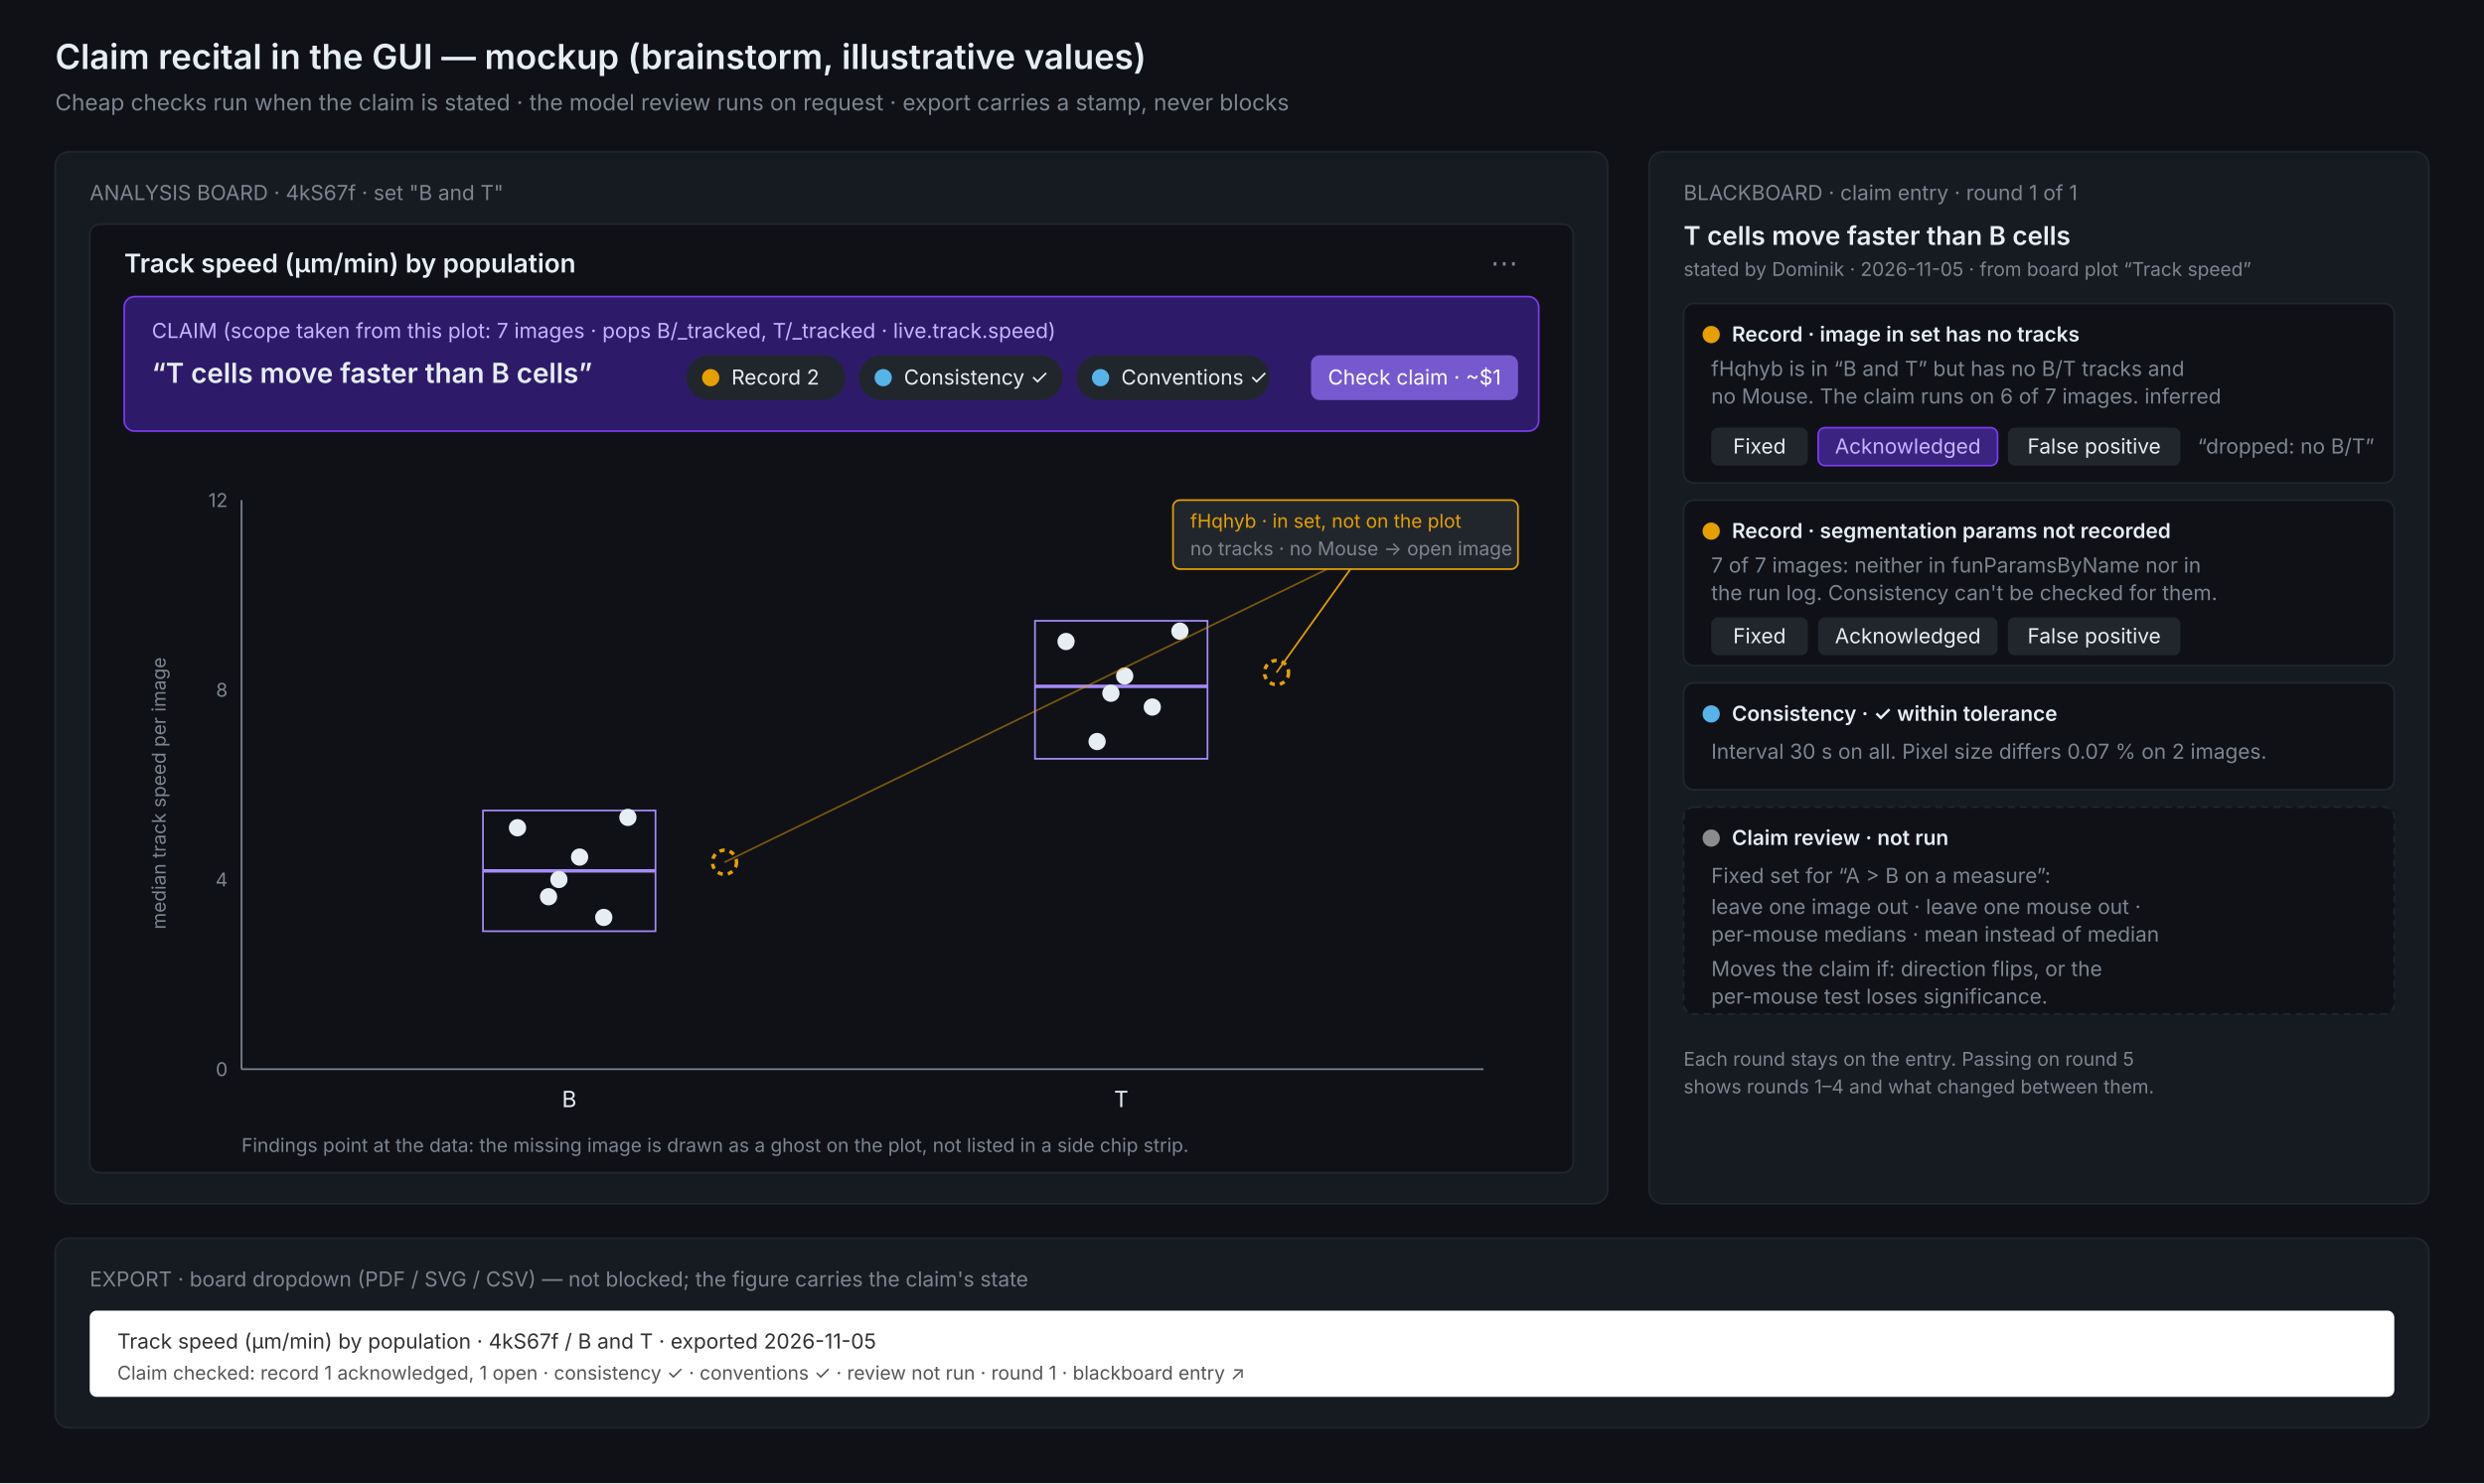
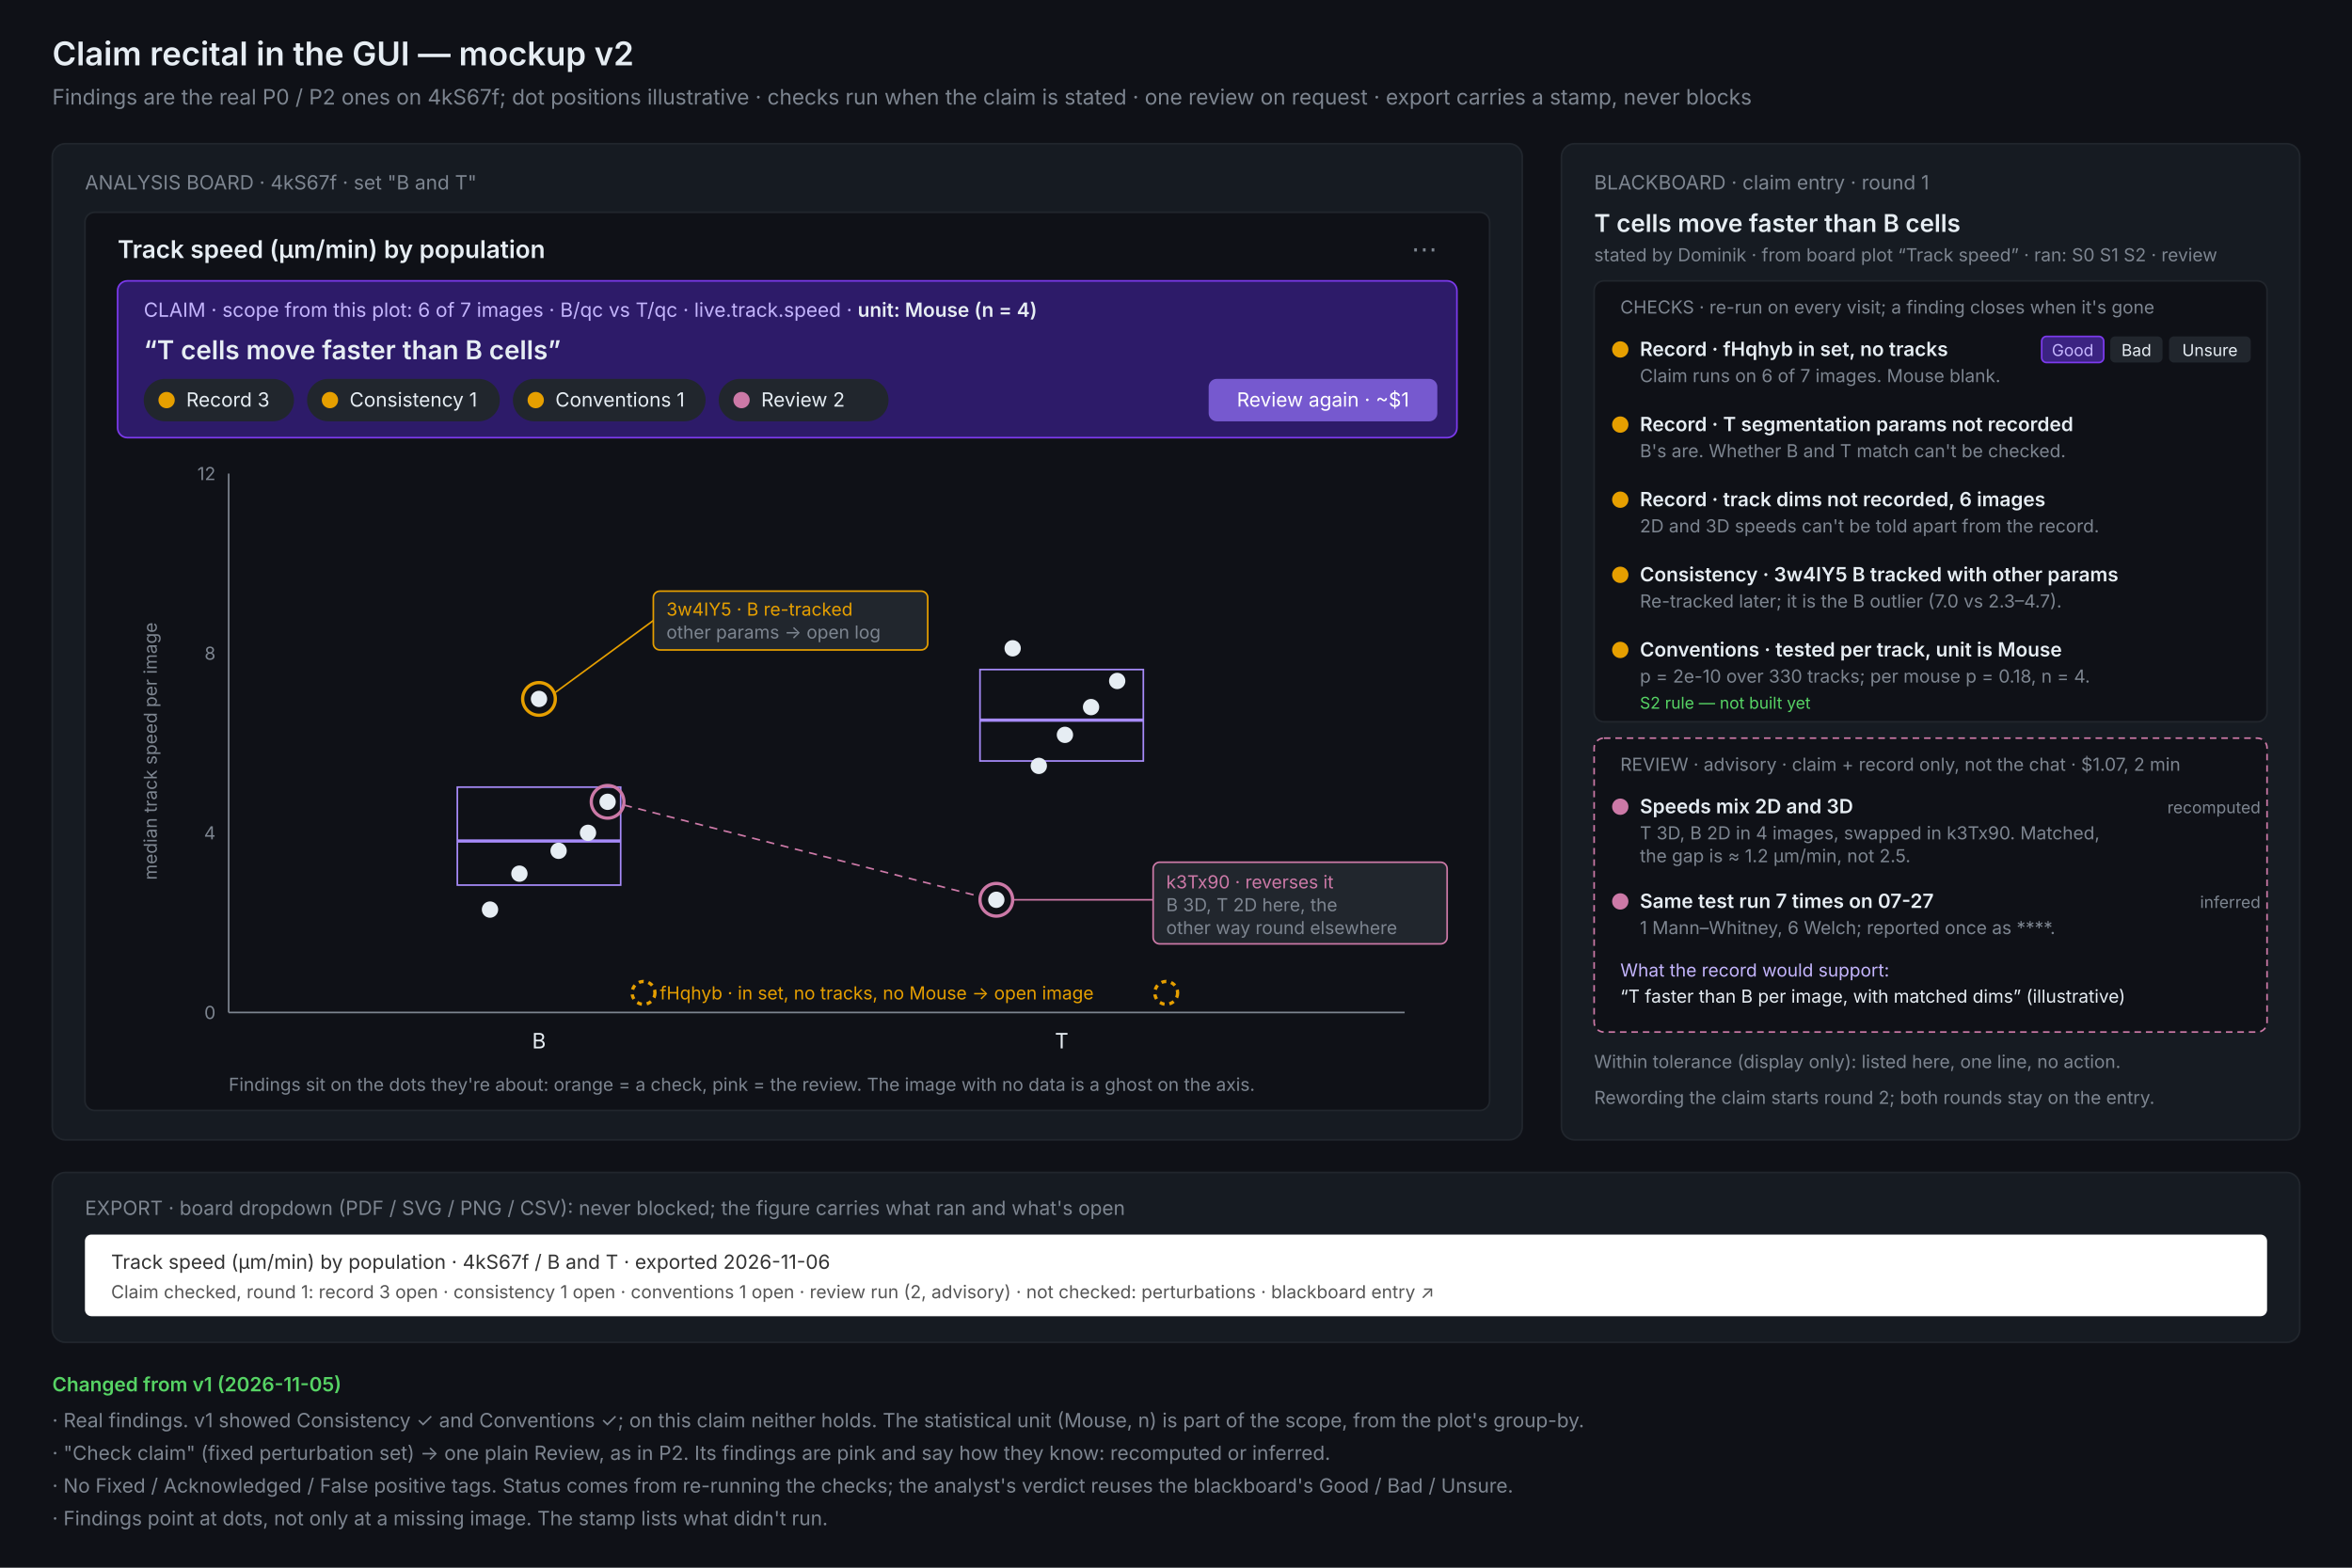
- <svg xmlns="http://www.w3.org/2000/svg" width="1440" height="860" viewBox="0 0 1440 860" font-family="Inter, DejaVu Sans, sans-serif">
-   <rect width="1440" height="860" fill="#0f1117" />
-   <text x="32" y="40" fill="#e6edf3" font-size="20" font-weight="600">Claim recital in the GUI — mockup (brainstorm, illustrative values)</text>
-   <text x="32" y="64" fill="#7d8590" font-size="13">Cheap checks run when the claim is stated · the model review runs on request · export carries a stamp, never blocks</text>
+ <svg xmlns="http://www.w3.org/2000/svg" width="1440" height="960" viewBox="0 0 1440 960" font-family="Inter, DejaVu Sans, sans-serif">
+   <rect width="1440" height="960" fill="#0f1117" />
+   <text x="32" y="40" fill="#e6edf3" font-size="20" font-weight="600">Claim recital in the GUI — mockup v2</text>
+   <text x="32" y="64" fill="#7d8590" font-size="13">Findings are the real P0 / P2 ones on 4kS67f; dot positions illustrative · checks run when the claim is stated · one review on request · export carries a stamp, never blocks</text>
  <rect x="32" y="88" width="900" height="610" rx="8" fill="#161b22" stroke="#21262d" />
  <text x="52" y="116" fill="#7d8590" font-size="12">ANALYSIS BOARD · 4kS67f · set "B and T"</text>
  <rect x="52" y="130" width="860" height="550" rx="6" fill="#0f1117" stroke="#21262d" />
  <text x="72" y="158" fill="#e6edf3" font-size="15" font-weight="600">Track speed (µm/min) by population</text>
  <text x="880" y="158" fill="#7d8590" font-size="16" text-anchor="end">⋯</text>
-   <rect x="72" y="172" width="820" height="78" rx="6" fill="#2d1b69" stroke="#7c3aed" />
-   <text x="88" y="196" fill="#c4b5fd" font-size="12">CLAIM  (scope taken from this plot: 7 images · pops B/_tracked, T/_tracked · live.track.speed)</text>
-   <text x="88" y="222" fill="#e6edf3" font-size="16" font-weight="600">“T cells move faster than B cells”</text>
-   <g font-size="12">
-     <rect x="88" y="230" width="0" height="0" />
-   </g>
-   <g transform="translate(398,206)" font-size="12">
+   <rect x="72" y="172" width="820" height="96" rx="6" fill="#2d1b69" stroke="#7c3aed" />
+   <text x="88" y="194" fill="#c4b5fd" font-size="12">CLAIM · scope from this plot: 6 of 7 images · B/qc vs T/qc · live.track.speed · <tspan fill="#e6edf3" font-weight="600">unit: Mouse (n = 4)</tspan>
+   </text>
+   <text x="88" y="220" fill="#e6edf3" font-size="16" font-weight="600">“T cells move faster than B cells”</text>
+   <g transform="translate(88,232)" font-size="12">
    <rect x="0" y="0" width="92" height="26" rx="13" fill="#21262d" />
    <circle cx="14" cy="13" r="5" fill="#E69F00" />
-     <text x="26" y="17" fill="#e6edf3">Record 2</text>
+     <text x="26" y="17" fill="#e6edf3">Record 3</text>
    <rect x="100" y="0" width="118" height="26" rx="13" fill="#21262d" />
-     <circle cx="114" cy="13" r="5" fill="#56B4E9" />
-     <text x="126" y="17" fill="#e6edf3">Consistency ✓</text>
-     <rect x="226" y="0" width="112" height="26" rx="13" fill="#21262d" />
-     <circle cx="240" cy="13" r="5" fill="#56B4E9" />
-     <text x="252" y="17" fill="#e6edf3">Conventions ✓</text>
+     <circle cx="114" cy="13" r="5" fill="#E69F00" />
+     <text x="126" y="17" fill="#e6edf3">Consistency 1</text>
+     <rect x="226" y="0" width="118" height="26" rx="13" fill="#21262d" />
+     <circle cx="240" cy="13" r="5" fill="#E69F00" />
+     <text x="252" y="17" fill="#e6edf3">Conventions 1</text>
+     <rect x="352" y="0" width="104" height="26" rx="13" fill="#21262d" />
+     <circle cx="366" cy="13" r="5" fill="#CC79A7" />
+     <text x="378" y="17" fill="#e6edf3">Review 2</text>
  </g>
-   <rect x="760" y="206" width="120" height="26" rx="5" fill="#7659cf" />
-   <text x="820" y="223" fill="#ffffff" font-size="12" text-anchor="middle">Check claim · ~$1</text>
+   <rect x="740" y="232" width="140" height="26" rx="5" fill="#7659cf" />
+   <text x="810" y="249" fill="#ffffff" font-size="12" text-anchor="middle">Review again · ~$1</text>
  <line x1="140" y1="290" x2="140" y2="620" stroke="#7d8590" />
  <line x1="140" y1="620" x2="860" y2="620" stroke="#7d8590" />
  <g fill="#7d8590" font-size="11" text-anchor="end">
    <text x="132" y="624">0</text>
    <text x="132" y="514">4</text>
    <text x="132" y="404">8</text>
    <text x="132" y="294">12</text>
  </g>
  <text x="96" y="460" fill="#7d8590" font-size="11" transform="rotate(-90 96 460)" text-anchor="middle">median track speed per image</text>
  <text x="330" y="642" fill="#e6edf3" font-size="13" text-anchor="middle">B</text>
  <text x="650" y="642" fill="#e6edf3" font-size="13" text-anchor="middle">T</text>
-   <rect x="280" y="470" width="100" height="70" fill="none" stroke="#a78bfa" />
-   <line x1="280" y1="505" x2="380" y2="505" stroke="#a78bfa" stroke-width="2" />
-   <rect x="600" y="360" width="100" height="80" fill="none" stroke="#a78bfa" />
-   <line x1="600" y1="398" x2="700" y2="398" stroke="#a78bfa" stroke-width="2" />
+   <rect x="280" y="482" width="100" height="60" fill="none" stroke="#a78bfa" />
+   <line x1="280" y1="515" x2="380" y2="515" stroke="#a78bfa" stroke-width="2" />
+   <rect x="600" y="410" width="100" height="56" fill="none" stroke="#a78bfa" />
+   <line x1="600" y1="441" x2="700" y2="441" stroke="#a78bfa" stroke-width="2" />
  <g fill="#e6edf3">
-     <circle cx="300" cy="480" r="5" />
-     <circle cx="318" cy="520" r="5" />
-     <circle cx="336" cy="497" r="5" />
-     <circle cx="350" cy="532" r="5" />
-     <circle cx="364" cy="474" r="5" />
-     <circle cx="324" cy="510" r="5" />
-     <circle cx="618" cy="372" r="5" />
-     <circle cx="636" cy="430" r="5" />
-     <circle cx="652" cy="392" r="5" />
-     <circle cx="668" cy="410" r="5" />
-     <circle cx="684" cy="366" r="5" />
-     <circle cx="644" cy="402" r="5" />
+     <circle cx="300" cy="557" r="5" />
+     <circle cx="318" cy="535" r="5" />
+     <circle cx="342" cy="521" r="5" />
+     <circle cx="360" cy="510" r="5" />
+     <circle cx="636" cy="469" r="5" />
+     <circle cx="652" cy="450" r="5" />
+     <circle cx="668" cy="433" r="5" />
+     <circle cx="684" cy="417" r="5" />
+     <circle cx="620" cy="397" r="5" />
  </g>
-   <circle cx="420" cy="500" r="7" fill="none" stroke="#E69F00" stroke-width="2" stroke-dasharray="3 3" />
-   <circle cx="740" cy="390" r="7" fill="none" stroke="#E69F00" stroke-width="2" stroke-dasharray="3 3" />
-   <line x1="740" y1="390" x2="790" y2="320" stroke="#E69F00" />
-   <line x1="420" y1="500" x2="790" y2="320" stroke="#E69F00" stroke-opacity="0.5" />
-   <rect x="680" y="290" width="200" height="40" rx="4" fill="#21262d" stroke="#E69F00" />
-   <text x="690" y="306" fill="#E69F00" font-size="11">fHqhyb · in set, not on the plot</text>
-   <text x="690" y="322" fill="#7d8590" font-size="11">no tracks · no Mouse → open image</text>
-   <text x="140" y="668" fill="#7d8590" font-size="11">Findings point at the data: the missing image is drawn as a ghost on the plot, not listed in a side chip strip.</text>
+   <circle cx="330" cy="428" r="5" fill="#e6edf3" />
+   <circle cx="330" cy="428" r="10" fill="none" stroke="#E69F00" stroke-width="2" />
+   <line x1="340" y1="424" x2="400" y2="380" stroke="#E69F00" />
+   <rect x="400" y="362" width="168" height="36" rx="4" fill="#21262d" stroke="#E69F00" />
+   <text x="408" y="377" fill="#E69F00" font-size="11">3w4IY5 · B re-tracked</text>
+   <text x="408" y="391" fill="#7d8590" font-size="11">other params → open log</text>
+   <circle cx="372" cy="491" r="5" fill="#e6edf3" />
+   <circle cx="372" cy="491" r="10" fill="none" stroke="#CC79A7" stroke-width="2" />
+   <circle cx="610" cy="551" r="5" fill="#e6edf3" />
+   <circle cx="610" cy="551" r="10" fill="none" stroke="#CC79A7" stroke-width="2" />
+   <line x1="382" y1="493" x2="600" y2="549" stroke="#CC79A7" stroke-dasharray="5 4" />
+   <rect x="706" y="528" width="180" height="50" rx="4" fill="#21262d" stroke="#CC79A7" />
+   <text x="714" y="544" fill="#CC79A7" font-size="11">k3Tx90 · reverses it</text>
+   <text x="714" y="558" fill="#7d8590" font-size="11">B 3D, T 2D here, the</text>
+   <text x="714" y="572" fill="#7d8590" font-size="11">other way round elsewhere</text>
+   <line x1="620" y1="551" x2="706" y2="551" stroke="#CC79A7" />
+   <circle cx="394" cy="608" r="7" fill="none" stroke="#E69F00" stroke-width="2" stroke-dasharray="3 3" />
+   <circle cx="714" cy="608" r="7" fill="none" stroke="#E69F00" stroke-width="2" stroke-dasharray="3 3" />
+   <text x="404" y="612" fill="#E69F00" font-size="11">fHqhyb · in set, no tracks, no Mouse → open image</text>
+   <text x="140" y="668" fill="#7d8590" font-size="11">Findings sit on the dots they're about: orange = a check, pink = the review. The image with no data is a ghost on the axis.</text>
  <rect x="956" y="88" width="452" height="610" rx="8" fill="#161b22" stroke="#21262d" />
-   <text x="976" y="116" fill="#7d8590" font-size="12">BLACKBOARD · claim entry · round 1 of 1</text>
+   <text x="976" y="116" fill="#7d8590" font-size="12">BLACKBOARD · claim entry · round 1</text>
  <text x="976" y="142" fill="#e6edf3" font-size="15" font-weight="600">T cells move faster than B cells</text>
-   <text x="976" y="160" fill="#7d8590" font-size="11">stated by Dominik · 2026-11-05 · from board plot “Track speed”</text>
+   <text x="976" y="160" fill="#7d8590" font-size="11">stated by Dominik · from board plot “Track speed” · ran: S0 S1 S2 · review</text>
  <g font-size="12">
-     <rect x="976" y="176" width="412" height="104" rx="6" fill="#0f1117" stroke="#21262d" />
-     <circle cx="992" cy="194" r="5" fill="#E69F00" />
-     <text x="1004" y="198" fill="#e6edf3" font-weight="600">Record · image in set has no tracks</text>
-     <text x="992" y="218" fill="#7d8590">fHqhyb is in “B and T” but has no B/T tracks and</text>
-     <text x="992" y="234" fill="#7d8590">no Mouse. The claim runs on 6 of 7 images.   inferred</text>
-     <g transform="translate(992,248)">
-       <rect width="56" height="22" rx="4" fill="#21262d" />
-       <text x="28" y="15" fill="#e6edf3" text-anchor="middle">Fixed</text>
-       <rect x="62" width="104" height="22" rx="4" fill="#3b2382" stroke="#7c3aed" />
-       <text x="114" y="15" fill="#c4b5fd" text-anchor="middle">Acknowledged</text>
-       <rect x="172" width="100" height="22" rx="4" fill="#21262d" />
-       <text x="222" y="15" fill="#e6edf3" text-anchor="middle">False positive</text>
-       <text x="282" y="15" fill="#7d8590">“dropped: no B/T”</text>
+     <rect x="976" y="172" width="412" height="270" rx="6" fill="#0f1117" stroke="#21262d" />
+     <text x="992" y="192" fill="#7d8590" font-size="11">CHECKS · re-run on every visit; a finding closes when it's gone</text>
+     <circle cx="992" cy="214" r="5" fill="#E69F00" />
+     <text x="1004" y="218" fill="#e6edf3" font-weight="600">Record · fHqhyb in set, no tracks</text>
+     <text x="1004" y="234" fill="#7d8590" font-size="11">Claim runs on 6 of 7 images. Mouse blank.</text>
+     <circle cx="992" cy="260" r="5" fill="#E69F00" />
+     <text x="1004" y="264" fill="#e6edf3" font-weight="600">Record · T segmentation params not recorded</text>
+     <text x="1004" y="280" fill="#7d8590" font-size="11">B's are. Whether B and T match can't be checked.</text>
+     <circle cx="992" cy="306" r="5" fill="#E69F00" />
+     <text x="1004" y="310" fill="#e6edf3" font-weight="600">Record · track dims not recorded, 6 images</text>
+     <text x="1004" y="326" fill="#7d8590" font-size="11">2D and 3D speeds can't be told apart from the record.</text>
+     <circle cx="992" cy="352" r="5" fill="#E69F00" />
+     <text x="1004" y="356" fill="#e6edf3" font-weight="600">Consistency · 3w4IY5 B tracked with other params</text>
+     <text x="1004" y="372" fill="#7d8590" font-size="11">Re-tracked later; it is the B outlier (7.0 vs 2.3–4.7).</text>
+     <circle cx="992" cy="398" r="5" fill="#E69F00" />
+     <text x="1004" y="402" fill="#e6edf3" font-weight="600">Conventions · tested per track, unit is Mouse</text>
+     <text x="1004" y="418" fill="#7d8590" font-size="11">p = 2e-10 over 330 tracks; per mouse p = 0.18, n = 4.</text>
+     <text x="1004" y="434" fill="#56d364" font-size="10">S2 rule — not built yet</text>
+     <g transform="translate(1250,206)" font-size="10">
+       <rect width="38" height="16" rx="3" fill="#3b2382" stroke="#7c3aed" />
+       <text x="19" y="12" fill="#c4b5fd" text-anchor="middle">Good</text>
+       <rect x="42" width="32" height="16" rx="3" fill="#21262d" />
+       <text x="58" y="12" fill="#e6edf3" text-anchor="middle">Bad</text>
+       <rect x="78" width="50" height="16" rx="3" fill="#21262d" />
+       <text x="103" y="12" fill="#e6edf3" text-anchor="middle">Unsure</text>
    </g>
-     <rect x="976" y="290" width="412" height="96" rx="6" fill="#0f1117" stroke="#21262d" />
-     <circle cx="992" cy="308" r="5" fill="#E69F00" />
-     <text x="1004" y="312" fill="#e6edf3" font-weight="600">Record · segmentation params not recorded</text>
-     <text x="992" y="332" fill="#7d8590">7 of 7 images: neither in funParamsByName nor in</text>
-     <text x="992" y="348" fill="#7d8590">the run log. Consistency can't be checked for them.</text>
-     <g transform="translate(992,358)">
-       <rect width="56" height="22" rx="4" fill="#21262d" />
-       <text x="28" y="15" fill="#e6edf3" text-anchor="middle">Fixed</text>
-       <rect x="62" width="104" height="22" rx="4" fill="#21262d" />
-       <text x="114" y="15" fill="#e6edf3" text-anchor="middle">Acknowledged</text>
-       <rect x="172" width="100" height="22" rx="4" fill="#21262d" />
-       <text x="222" y="15" fill="#e6edf3" text-anchor="middle">False positive</text>
-     </g>
-     <rect x="976" y="396" width="412" height="62" rx="6" fill="#0f1117" stroke="#21262d" />
-     <circle cx="992" cy="414" r="5" fill="#56B4E9" />
-     <text x="1004" y="418" fill="#e6edf3" font-weight="600">Consistency · ✓ within tolerance</text>
-     <text x="992" y="440" fill="#7d8590">Interval 30 s on all. Pixel size differs 0.07 % on 2 images.</text>
-     <rect x="976" y="468" width="412" height="120" rx="6" fill="#0f1117" stroke="#21262d" stroke-dasharray="4 3" />
-     <circle cx="992" cy="486" r="5" fill="#8C8C8C" />
-     <text x="1004" y="490" fill="#e6edf3" font-weight="600">Claim review · not run</text>
-     <text x="992" y="512" fill="#7d8590">Fixed set for “A &gt; B on a measure”:</text>
-     <text x="992" y="530" fill="#7d8590">leave one image out · leave one mouse out ·</text>
-     <text x="992" y="546" fill="#7d8590">per-mouse medians · mean instead of median</text>
-     <text x="992" y="566" fill="#7d8590">Moves the claim if: direction flips, or the</text>
-     <text x="992" y="582" fill="#7d8590">per-mouse test loses significance.</text>
+     <rect x="976" y="452" width="412" height="180" rx="6" fill="#0f1117" stroke="#CC79A7" stroke-dasharray="4 3" />
+     <text x="992" y="472" fill="#7d8590" font-size="11">REVIEW · advisory · claim + record only, not the chat · $1.07, 2 min</text>
+     <circle cx="992" cy="494" r="5" fill="#CC79A7" />
+     <text x="1004" y="498" fill="#e6edf3" font-weight="600">Speeds mix 2D and 3D</text>
+     <text x="1384" y="498" fill="#7d8590" font-size="10" text-anchor="end">recomputed</text>
+     <text x="1004" y="514" fill="#7d8590" font-size="11">T 3D, B 2D in 4 images, swapped in k3Tx90. Matched,</text>
+     <text x="1004" y="528" fill="#7d8590" font-size="11">the gap is ≈ 1.2 µm/min, not 2.5.</text>
+     <circle cx="992" cy="552" r="5" fill="#CC79A7" />
+     <text x="1004" y="556" fill="#e6edf3" font-weight="600">Same test run 7 times on 07-27</text>
+     <text x="1384" y="556" fill="#7d8590" font-size="10" text-anchor="end">inferred</text>
+     <text x="1004" y="572" fill="#7d8590" font-size="11">1 Mann–Whitney, 6 Welch; reported once as ****.</text>
+     <text x="992" y="598" fill="#c4b5fd" font-size="11">What the record would support:</text>
+     <text x="992" y="614" fill="#e6edf3" font-size="11">“T faster than B per image, with matched dims” (illustrative)</text>
+     <text x="976" y="654" fill="#7d8590" font-size="11">Within tolerance (display only): listed here, one line, no action.</text>
+     <text x="976" y="676" fill="#7d8590" font-size="11">Rewording the claim starts round 2; both rounds stay on the entry.</text>
  </g>
-   <text x="976" y="618" fill="#7d8590" font-size="11">Each round stays on the entry. Passing on round 5</text>
-   <text x="976" y="634" fill="#7d8590" font-size="11">shows rounds 1–4 and what changed between them.</text>
-   <rect x="32" y="718" width="1376" height="110" rx="8" fill="#161b22" stroke="#21262d" />
-   <text x="52" y="746" fill="#7d8590" font-size="12">EXPORT · board dropdown (PDF / SVG / CSV) — not blocked; the figure carries the claim's state</text>
-   <rect x="52" y="760" width="1336" height="50" rx="4" fill="#ffffff" />
-   <text x="68" y="782" fill="#333" font-size="12">Track speed (µm/min) by population · 4kS67f / B and T · exported 2026-11-05</text>
-   <text x="68" y="800" fill="#555" font-size="11">Claim checked: record 1 acknowledged, 1 open · consistency ✓ · conventions ✓ · review not run · round 1 · blackboard entry ↗</text>
+   <rect x="32" y="718" width="1376" height="104" rx="8" fill="#161b22" stroke="#21262d" />
+   <text x="52" y="744" fill="#7d8590" font-size="12">EXPORT · board dropdown (PDF / SVG / PNG / CSV): never blocked; the figure carries what ran and what's open</text>
+   <rect x="52" y="756" width="1336" height="50" rx="4" fill="#ffffff" />
+   <text x="68" y="777" fill="#333" font-size="12">Track speed (µm/min) by population · 4kS67f / B and T · exported 2026-11-06</text>
+   <text x="68" y="795" fill="#555" font-size="11">Claim checked, round 1: record 3 open · consistency 1 open · conventions 1 open · review run (2, advisory) · not checked: perturbations · blackboard entry ↗</text>
+   <text x="32" y="852" fill="#56d364" font-size="12" font-weight="600">Changed from v1 (2026-11-05)</text>
+   <g fill="#7d8590" font-size="12">
+     <text x="32" y="874">· Real findings. v1 showed Consistency ✓ and Conventions ✓; on this claim neither holds. The statistical unit (Mouse, n) is part of the scope, from the plot's group-by.</text>
+     <text x="32" y="894">· "Check claim" (fixed perturbation set) → one plain Review, as in P2. Its findings are pink and say how they know: recomputed or inferred.</text>
+     <text x="32" y="914">· No Fixed / Acknowledged / False positive tags. Status comes from re-running the checks; the analyst's verdict reuses the blackboard's Good / Bad / Unsure.</text>
+     <text x="32" y="934">· Findings point at dots, not only at a missing image. The stamp lists what didn't run.</text>
+   </g>
</svg>
